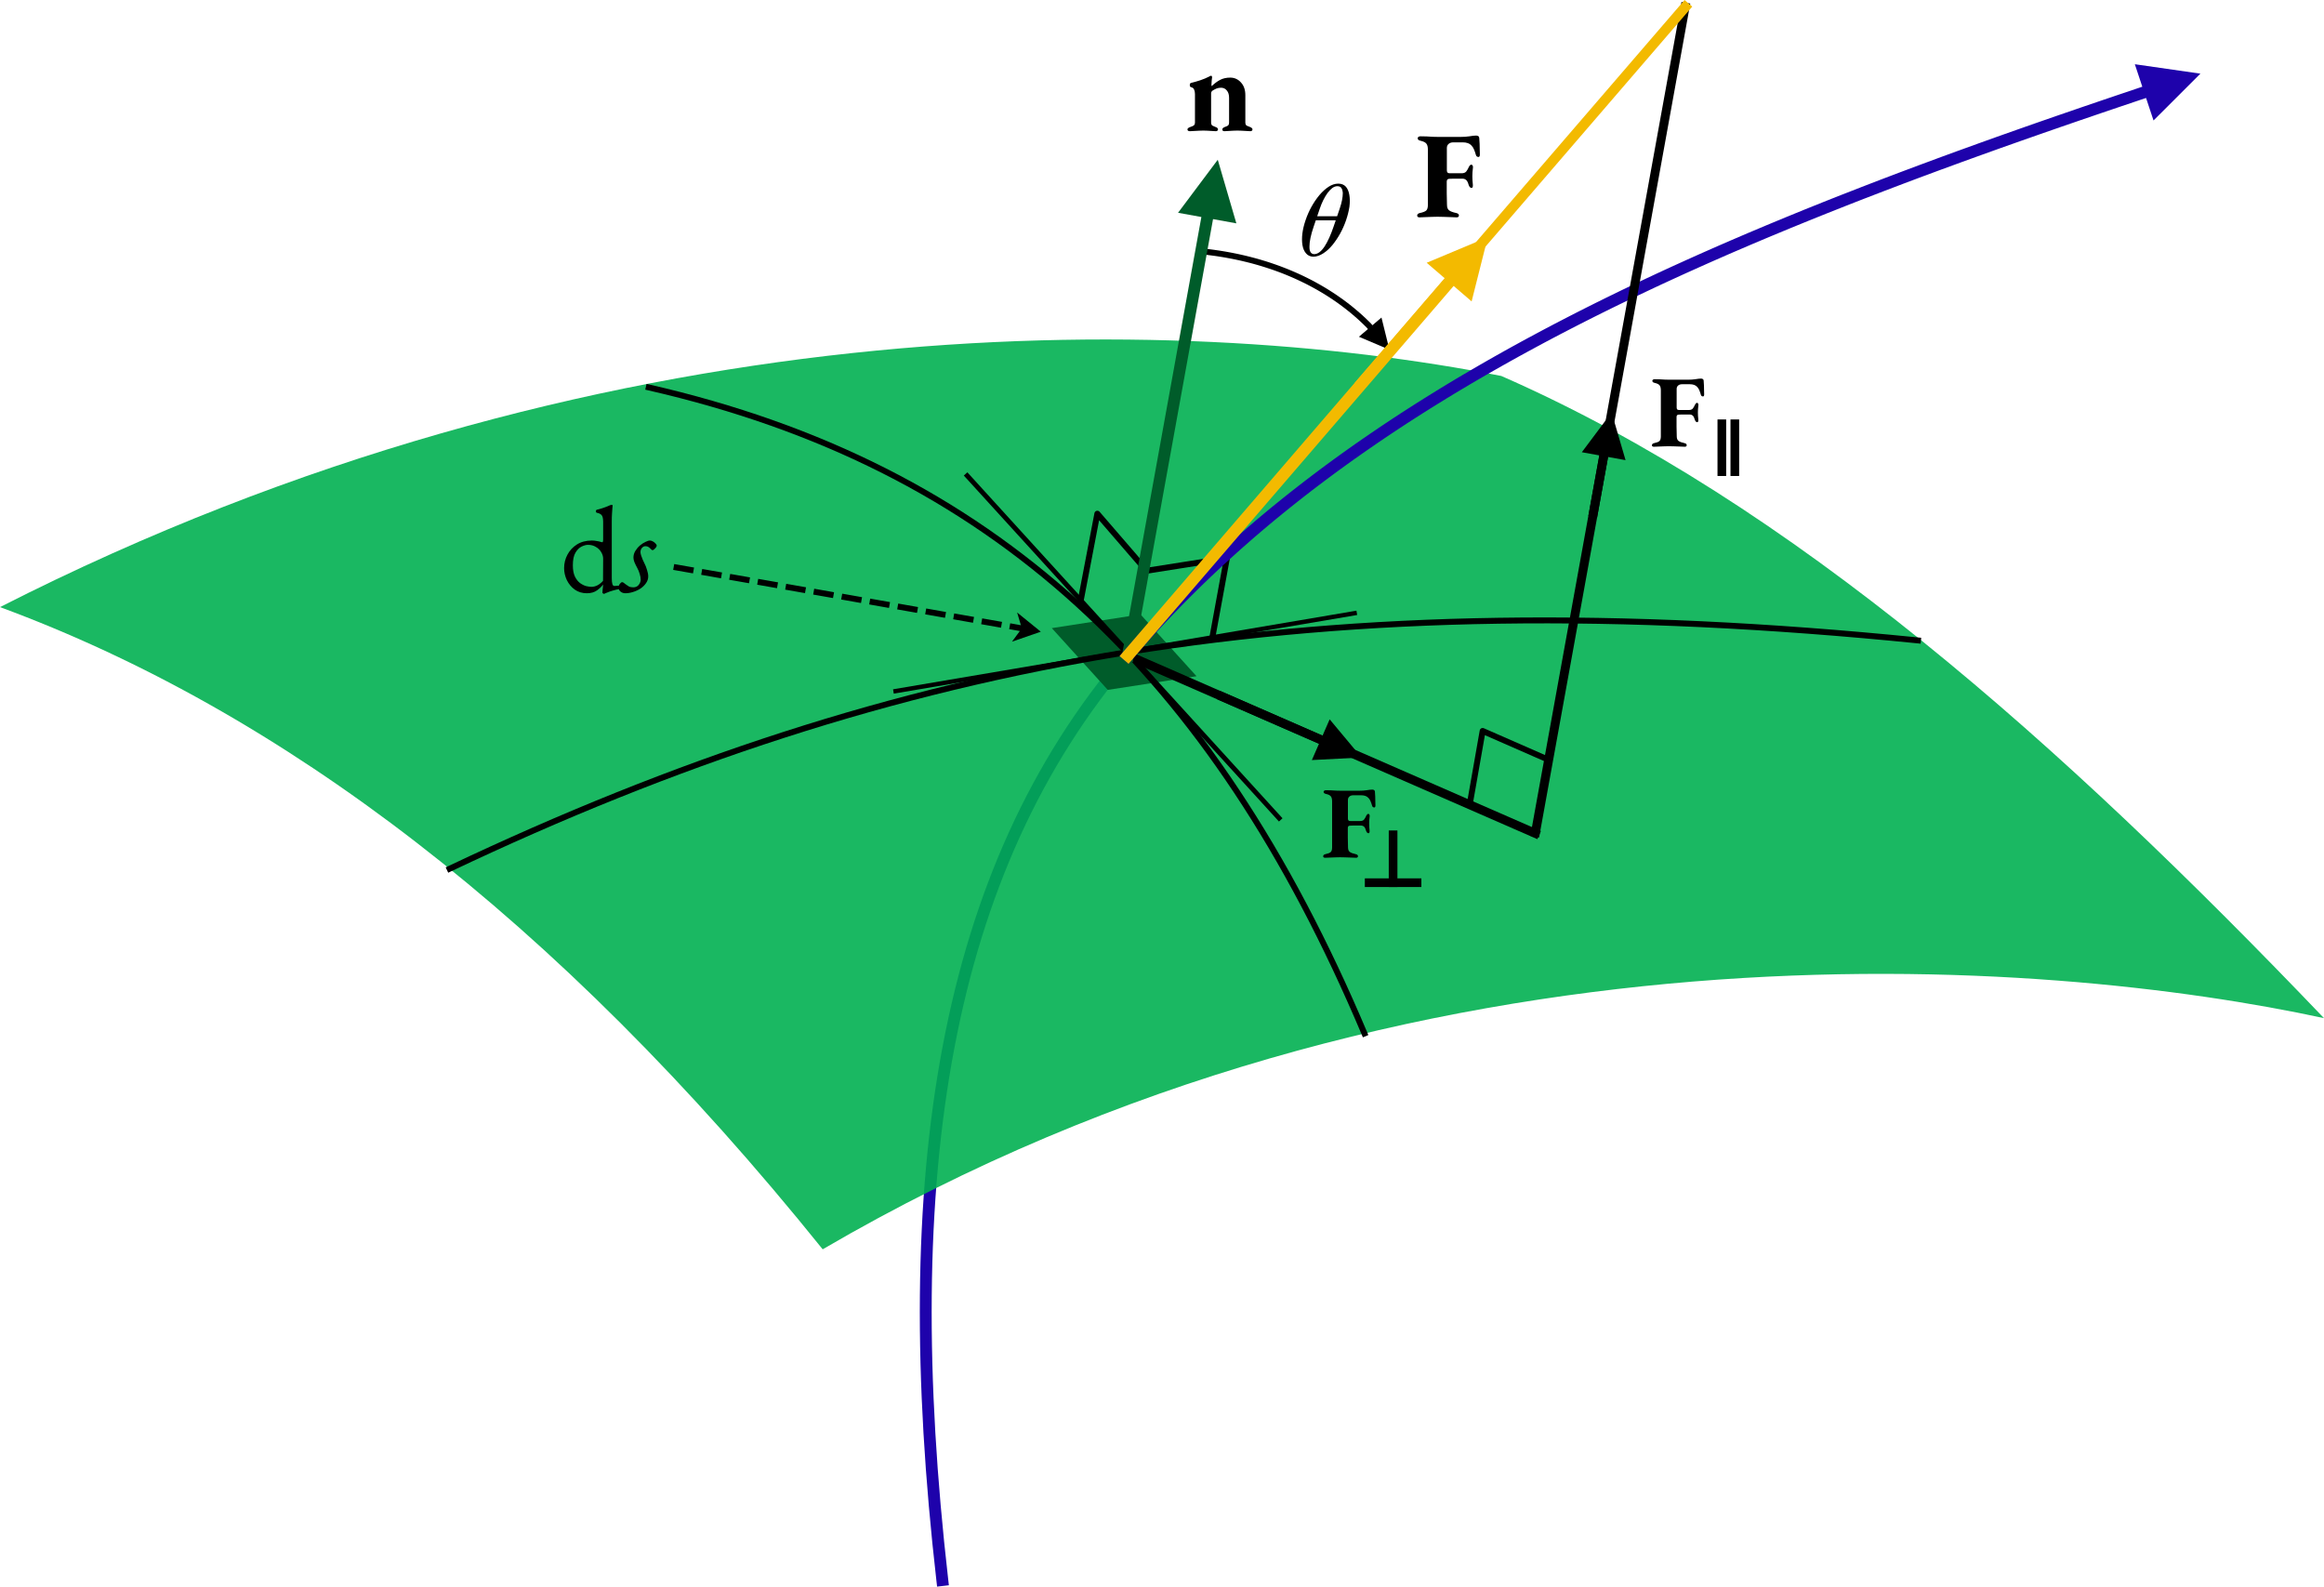
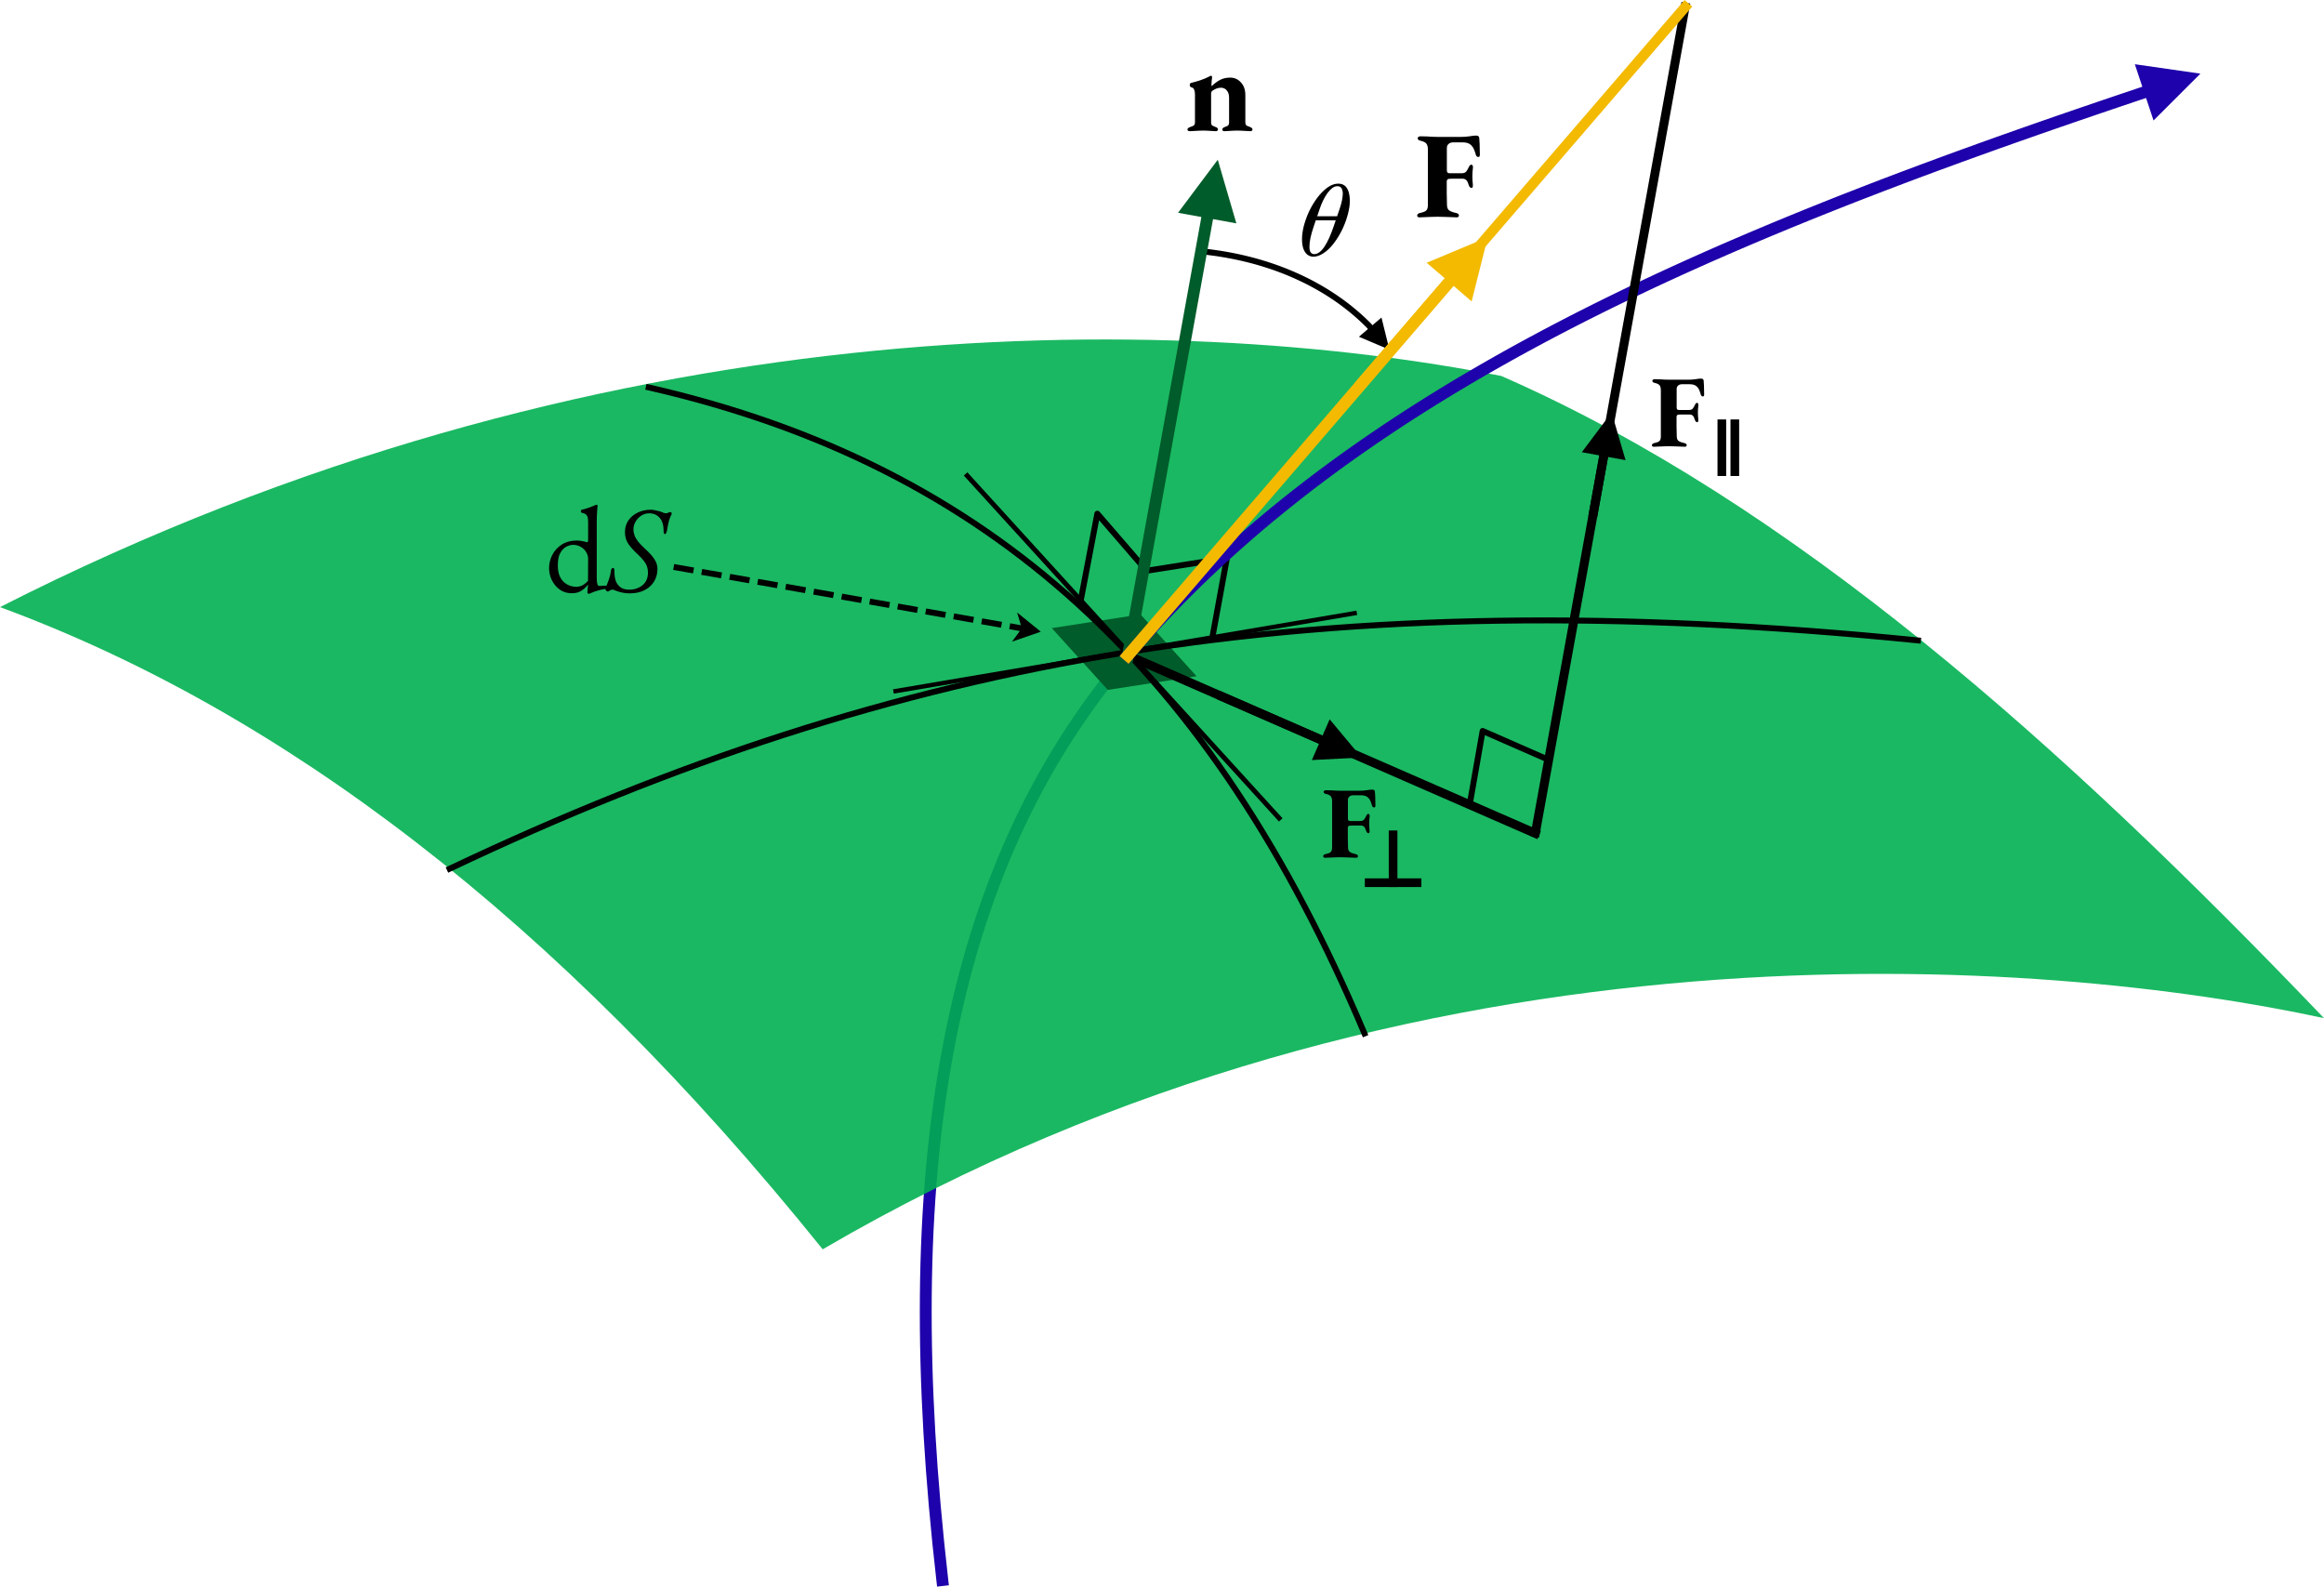
<svg xmlns="http://www.w3.org/2000/svg" version="1.1" width="226.428" height="154.567" id="svg1">
  <defs id="defs1" />
  <path id="dp_path069" fill="none" fill-rule="evenodd" stroke="#1e02ab" stroke-width="1.155" stroke-linejoin="round" stroke-linecap="square" d="M 91.809,153.928 C 87.303,114.556 91.896,84.908 109.895,63.856" />
  <path id="dp_path070" fill="#00b050" fill-rule="evenodd" fill-opacity="0.898" stroke="none" stroke-width="0.577" stroke-linejoin="round" stroke-linecap="square" d="m 0,59.144 c 58.292,-29.664 114.237,-28.817 146.274,-22.517 28.258,12.378 54.517,35.76 80.154,62.561 -26.649,-5.764 -88.469,-11.256 -146.273,22.519 C 54.113,89.347 27.349,69.231 0,59.144 Z" />
  <path id="dp_path071" fill="#005c2a" fill-rule="evenodd" stroke="none" stroke-width="0.461" stroke-linejoin="round" stroke-linecap="square" d="m 102.477,61.191 8.644,-1.335 5.454,6.019 -8.644,1.334 z" />
  <path id="dp_path072" fill="none" fill-rule="evenodd" stroke="#000000" stroke-width="0.577" stroke-linejoin="round" stroke-linecap="square" d="m 111.715,55.603 -4.801,-5.559 -1.599,8.352" />
  <path id="dp_path073" fill="none" fill-rule="evenodd" stroke="#000000" stroke-width="0.427" stroke-linejoin="round" stroke-linecap="square" d="m 131.984,59.737 -44.728,7.59" />
  <path id="dp_path074" fill="none" fill-rule="evenodd" stroke="#000000" stroke-width="0.577" stroke-linejoin="round" stroke-linecap="square" d="m 111.716,55.601 7.822,-1.228 -1.431,7.799" />
  <path id="dp_path075" fill="none" fill-rule="evenodd" stroke="#000000" stroke-width="0.469" stroke-linejoin="round" stroke-linecap="square" d="m 124.624,79.701 -30.389,-33.357" />
  <path id="dp_path076" fill="none" fill-rule="evenodd" stroke="#000000" stroke-width="0.867" stroke-linejoin="round" stroke-linecap="square" d="m 119.146,67.896 30.417,13.283" />
  <g id="dp_group077" transform="translate(16.5027,-105.4363)">
    <g id="dp_group078">
      <path id="dp_path079" fill="#000000" fill-rule="evenodd" d="m 112.353,177.1 -0.346,0.793 -0.694,1.588 4.835,-0.25 -3.101,-3.718 z" />
      <path id="dp_path080" fill="#000000" d="m 92.823,169.517 0.396,0.172 18.788,8.206 0.396,0.172 0.346,-0.795 -0.396,-0.172 -18.788,-8.205 -0.396,-0.172 z" />
    </g>
  </g>
  <path id="dp_path081" fill="none" fill-rule="evenodd" stroke="#000000" stroke-width="0.577" stroke-linejoin="round" stroke-linecap="square" d="m 143.252,78.041 1.202,-6.833 6.209,2.721" />
  <path style="font-weight:bold;font-size:12px;font-family:'EB Garamond';-inkscape-font-specification:'EB Garamond Bold'" d="m 115.934,12.781 q -0.084,0 -0.168,-0.036 -0.072,-0.048 -0.072,-0.132 0,-0.096 0.084,-0.144 0.084,-0.06 0.192,-0.096 0.18,-0.06 0.312,-0.132 0.144,-0.084 0.144,-0.324 V 9.169 q 0,-0.264 -0.084,-0.444 -0.072,-0.18 -0.288,-0.228 -0.048,-0.012 -0.096,-0.06 -0.036,-0.048 -0.036,-0.156 0,-0.168 0.12,-0.204 0.408,-0.096 0.888,-0.252 0.492,-0.168 0.84,-0.348 0.048,-0.024 0.108,-0.06 0.06,-0.036 0.108,-0.036 0.072,0 0.084,0.048 0.024,0.036 0.024,0.096 0,0.096 -0.036,0.312 -0.024,0.204 -0.024,0.372 0,0.048 0,0.108 0.012,0.06 0.024,0.072 0.408,-0.396 0.828,-0.612 0.42,-0.216 0.972,-0.216 0.624,0 1.044,0.468 0.432,0.456 0.432,1.248 v 2.64 q 0,0.24 0.132,0.324 0.144,0.072 0.324,0.132 0.096,0.036 0.168,0.096 0.072,0.048 0.072,0.144 0,0.084 -0.072,0.132 -0.06,0.036 -0.132,0.036 -0.24,0 -0.456,-0.024 -0.204,-0.012 -0.408,-0.024 -0.192,-0.012 -0.408,-0.012 -0.204,0 -0.408,0.012 -0.204,0.012 -0.408,0.024 -0.204,0.024 -0.444,0.024 -0.072,0 -0.144,-0.036 -0.06,-0.048 -0.06,-0.132 0,-0.096 0.072,-0.144 0.072,-0.06 0.168,-0.096 0.18,-0.06 0.3,-0.132 0.12,-0.084 0.12,-0.324 V 9.529 q 0,-0.456 -0.216,-0.708 -0.204,-0.264 -0.552,-0.276 -0.264,0 -0.468,0.084 -0.204,0.084 -0.42,0.228 -0.048,0.048 -0.072,0.108 -0.024,0.06 -0.024,0.12 v 2.832 q 0,0.24 0.132,0.324 0.132,0.072 0.3,0.132 0.24,0.072 0.24,0.24 0,0.072 -0.06,0.12 -0.06,0.048 -0.144,0.048 -0.24,0 -0.444,-0.024 -0.204,-0.012 -0.384,-0.024 -0.18,-0.012 -0.396,-0.012 -0.204,0 -0.42,0.012 -0.204,0.012 -0.432,0.024 -0.216,0.024 -0.456,0.024 z" id="dp_text009" aria-label="n " />
  <path id="dp_path083" fill="none" fill-rule="evenodd" stroke="#000000" stroke-width="0.577" stroke-linejoin="round" stroke-linecap="square" d="m 43.807,84.635 c 43.689,-20.73 84.657,-28.119 143.06,-22.246" />
  <path id="dp_path084" fill="none" fill-rule="evenodd" stroke="#000000" stroke-width="0.577" stroke-linejoin="round" stroke-linecap="square" d="M 132.94,100.681 C 118.054,65.453 96.664,45.4 63.211,37.743" />
  <g id="dp_group085" transform="translate(16.5027,-105.4363)">
    <g id="dp_group086">
      <path id="dp_path087" fill="#000000" fill-rule="evenodd" d="m 82.963,166.343 -0.101,0.568 -0.768,1.037 2.809,-0.971 -2.308,-1.873 z" />
      <path id="dp_path088" fill="#000000" d="m 49.085,160.955 0.284,0.049 1.364,0.24 0.284,0.049 0.101,-0.568 -0.284,-0.049 -1.364,-0.24 -0.284,-0.049 z m 2.728,0.48 0.284,0.049 1.364,0.24 0.284,0.049 0.101,-0.568 -0.284,-0.049 -1.364,-0.24 -0.284,-0.049 z m 2.728,0.481 0.284,0.049 1.364,0.24 0.284,0.05 0.101,-0.568 -0.284,-0.05 -1.364,-0.24 -0.284,-0.049 z m 2.728,0.481 0.284,0.05 1.364,0.24 0.284,0.049 0.101,-0.568 -0.284,-0.049 -1.364,-0.24 -0.284,-0.05 z m 2.728,0.482 0.284,0.049 1.364,0.24 0.284,0.049 0.101,-0.568 -0.284,-0.049 -1.364,-0.24 -0.284,-0.049 z m 2.728,0.48 0.284,0.049 1.364,0.241 0.284,0.05 0.101,-0.568 -0.284,-0.05 -1.364,-0.241 -0.284,-0.049 z m 2.728,0.481 0.284,0.049 1.364,0.242 0.284,0.049 0.101,-0.568 -0.284,-0.049 -1.364,-0.242 -0.284,-0.049 z m 2.728,0.481 0.284,0.05 1.364,0.241 0.284,0.049 0.101,-0.568 -0.284,-0.049 -1.364,-0.241 -0.284,-0.05 z m 2.728,0.482 0.284,0.049 1.364,0.241 0.284,0.05 0.101,-0.568 -0.284,-0.05 -1.364,-0.241 -0.284,-0.049 z m 2.728,0.481 0.284,0.049 1.364,0.242 0.284,0.049 0.101,-0.568 -0.284,-0.049 -1.364,-0.242 -0.284,-0.049 z m 2.728,0.481 0.284,0.05 1.364,0.241 0.284,0.049 0.101,-0.568 -0.284,-0.049 -1.364,-0.241 -0.284,-0.05 z m 2.728,0.482 0.284,0.049 1.364,0.241 0.284,0.05 0.101,-0.568 -0.284,-0.05 -1.364,-0.241 -0.284,-0.049 z m 2.729,0.481 0.284,0.049 0.755,0.134 0.284,0.049 0.101,-0.568 -0.284,-0.049 -0.755,-0.134 -0.284,-0.049 z" />
    </g>
  </g>
  <text id="dp_text011" xml:space="preserve" fill="#000000" font-family="Arial" font-size="12px" font-weight="400" font-style="italic" x="62.117" y="59.127"> </text>
  <path style="font-weight:bold;font-size:12px;font-family:'EB Garamond';-inkscape-font-specification:'EB Garamond Bold'" d="m 138.316,21.175 q -0.096,0 -0.168,-0.036 -0.072,-0.048 -0.072,-0.132 0,-0.192 0.252,-0.252 0.456,-0.096 0.624,-0.24 0.168,-0.156 0.168,-0.552 v -5.376 q 0,-0.408 -0.144,-0.588 -0.144,-0.192 -0.576,-0.288 -0.156,-0.036 -0.216,-0.096 -0.06,-0.072 -0.06,-0.156 0,-0.072 0.072,-0.12 0.072,-0.06 0.192,-0.06 0.288,0 0.6,0.012 0.312,0.012 0.612,0.036 0.3,0.012 0.576,0.012 0.468,0 1.02,0 0.564,0 1.08,0 0.492,0 0.888,-0.06 0.408,-0.072 0.66,-0.072 0.096,0 0.192,0.048 0.096,0.048 0.108,0.18 0.024,0.276 0.036,0.576 0.012,0.3 0.012,0.576 0.012,0.276 0.012,0.468 0,0.24 -0.144,0.24 -0.06,0 -0.144,-0.048 -0.072,-0.048 -0.096,-0.144 -0.084,-0.3 -0.18,-0.528 -0.096,-0.24 -0.252,-0.396 -0.156,-0.168 -0.372,-0.24 -0.204,-0.072 -0.492,-0.072 h -0.9 q -0.3,0 -0.468,0.156 -0.168,0.144 -0.168,0.396 0,0.216 0,0.504 0,0.288 0,0.516 0,0.264 0,0.576 0,0.312 0,0.576 0,0.156 0.072,0.228 0.072,0.06 0.204,0.06 0.3,0 0.6,0 0.3,0 0.564,0 0.312,0 0.456,-0.18 0.144,-0.192 0.252,-0.444 0.048,-0.096 0.108,-0.156 0.072,-0.06 0.132,-0.06 0.06,0 0.108,0.072 0.06,0.072 0.048,0.192 -0.024,0.252 -0.048,0.48 -0.012,0.216 -0.012,0.384 0,0.228 0.012,0.396 0.012,0.156 0.036,0.432 0.012,0.156 -0.024,0.24 -0.036,0.072 -0.096,0.072 -0.096,0 -0.18,-0.084 -0.072,-0.096 -0.108,-0.204 -0.096,-0.36 -0.24,-0.48 -0.144,-0.132 -0.36,-0.132 -0.132,0 -0.288,0 -0.144,0 -0.276,0 -0.168,0 -0.36,0 -0.18,0 -0.348,0.012 -0.132,0 -0.204,0.072 -0.06,0.072 -0.06,0.204 0,0.54 0,1.128 0.012,0.588 0.024,1.128 0,0.384 0.204,0.54 0.204,0.156 0.708,0.264 0.12,0.024 0.18,0.084 0.072,0.048 0.072,0.156 0,0.084 -0.06,0.132 -0.048,0.048 -0.156,0.048 -0.264,0 -0.612,-0.024 -0.348,-0.012 -0.684,-0.024 -0.336,-0.012 -0.576,-0.012 -0.24,0 -0.54,0.012 -0.3,0.012 -0.612,0.024 -0.312,0.024 -0.588,0.024 z" id="dp_text012" aria-label="F " />
  <g id="dp_group092" transform="translate(16.5027,-105.4363)">
    <g id="dp_group093">
      <path id="dp_path094" fill="#000000" fill-rule="evenodd" d="m 117.216,137.119 -0.44,0.374 -0.879,0.75 2.971,1.261 -0.773,-3.133 z" />
      <path id="dp_path095" fill="#000000" d="m 100.429,130.195 0.287,0.03 0.363,0.04 0.032,-0.286 -0.036,0.286 0.36,0.046 0.036,-0.287 -0.039,0.287 0.36,0.048 0.039,-0.287 -0.042,0.285 0.356,0.052 0.042,-0.285 -0.046,0.285 0.355,0.056 0.045,-0.285 -0.046,0.285 0.353,0.059 0.047,-0.285 -0.052,0.284 0.35,0.064 0.052,-0.284 -0.054,0.284 0.349,0.066 0.055,-0.284 -0.058,0.283 0.347,0.071 0.057,-0.283 -0.06,0.283 0.344,0.073 0.06,-0.283 -0.064,0.282 0.343,0.078 0.064,-0.281 -0.067,0.281 0.34,0.082 0.067,-0.282 -0.071,0.28 0.339,0.086 0.071,-0.28 -0.074,0.278 0.336,0.088 0.074,-0.278 -0.078,0.278 0.334,0.092 0.077,-0.278 -0.08,0.277 0.331,0.096 0.08,-0.277 -0.084,0.276 0.329,0.1 0.084,-0.276 -0.087,0.276 0.327,0.102 0.087,-0.276 -0.091,0.275 0.324,0.107 0.091,-0.275 -0.094,0.273 0.322,0.11 0.093,-0.274 -0.096,0.272 0.32,0.114 0.096,-0.272 -0.1,0.27 0.316,0.118 0.1,-0.271 -0.103,0.269 0.315,0.12 0.103,-0.269 -0.107,0.268 0.311,0.124 0.106,-0.268 -0.11,0.267 0.309,0.128 0.111,-0.267 -0.114,0.265 0.307,0.131 0.113,-0.265 -0.116,0.264 0.304,0.133 0.116,-0.264 -0.12,0.263 0.3,0.137 0.12,-0.263 -0.124,0.262 0.299,0.141 0.124,-0.261 -0.127,0.26 0.296,0.144 0.127,-0.26 -0.129,0.257 0.292,0.147 0.129,-0.258 -0.133,0.256 0.29,0.151 0.134,-0.256 -0.138,0.255 0.287,0.154 0.137,-0.254 -0.14,0.252 0.284,0.157 0.14,-0.252 -0.142,0.251 0.281,0.16 0.143,-0.251 -0.147,0.249 0.279,0.164 0.146,-0.249 -0.149,0.247 0.276,0.166 0.149,-0.246 -0.153,0.244 0.272,0.17 0.153,-0.244 -0.156,0.243 0.27,0.173 0.156,-0.242 -0.159,0.241 0.267,0.176 0.158,-0.241 -0.162,0.238 0.262,0.18 0.163,-0.238 -0.165,0.236 0.26,0.182 0.165,-0.236 -0.169,0.235 0.257,0.185 0.169,-0.234 -0.173,0.23 0.253,0.19 0.174,-0.231 -0.176,0.229 0.25,0.192 0.176,-0.229 -0.178,0.227 0.246,0.194 0.179,-0.226 -0.183,0.224 0.244,0.198 0.183,-0.224 -0.185,0.222 0.24,0.201 0.185,-0.221 -0.188,0.218 0.237,0.204 0.188,-0.218 -0.19,0.216 0.234,0.206 0.191,-0.216 -0.195,0.214 0.231,0.21 0.195,-0.213 -0.198,0.211 0.227,0.213 0.197,-0.211 -0.201,0.207 0.223,0.216 0.201,-0.207 -0.204,0.206 0.22,0.218 0.204,-0.205 -0.22,0.187 0.128,0.15 0.187,0.22 0.44,-0.373 -0.187,-0.22 -0.128,-0.151 -0.008,-0.009 -0.008,-0.009 -0.22,-0.219 h -0.001 l -0.002,-0.001 -0.222,-0.216 -0.002,-0.003 -0.002,-0.001 -0.227,-0.214 -0.001,-0.001 -0.002,-0.001 -0.23,-0.211 -0.002,-0.001 -0.002,-0.002 -0.235,-0.206 -0.001,-0.002 -0.002,-10e-4 -0.237,-0.204 -10e-4,-0.001 -0.002,-0.002 -0.24,-0.201 -0.001,-0.001 -0.001,-0.002 -0.244,-0.198 -0.003,-0.002 -10e-4,-0.001 -0.247,-0.195 -0.001,-0.001 -0.002,-0.001 -0.25,-0.192 -0.002,-0.002 h -10e-4 l -0.253,-0.189 -0.003,-0.003 -0.001,-0.001 -0.258,-0.185 h -0.001 l -0.003,-0.002 -0.26,-0.182 -0.001,-0.002 -0.001,-0.001 -0.263,-0.18 -0.001,-0.001 -0.003,-0.002 -0.267,-0.176 h -0.001 l -0.001,-0.001 -0.27,-0.173 -0.001,-0.002 h -10e-4 l -0.272,-0.17 -0.002,-0.002 -0.002,-0.001 -0.276,-0.167 -0.002,-0.001 -0.001,-0.001 -0.279,-0.164 h -0.002 l -0.002,-0.002 -0.281,-0.16 -0.001,-0.001 h -0.002 l -0.284,-0.157 -0.001,-0.002 -10e-4,-0.001 -0.287,-0.155 h -0.003 l -10e-4,-0.001 -0.291,-0.151 -0.002,-0.001 h -0.002 l -0.292,-0.147 -0.001,-0.001 -10e-4,-0.001 -0.296,-0.144 h -0.002 l -0.001,-0.002 -0.299,-0.141 h -0.002 l -0.002,-0.001 -0.3,-0.138 -0.001,-10e-4 h -0.003 l -0.304,-0.133 -0.001,-0.002 h -10e-4 l -0.307,-0.13 -0.001,-0.002 h -0.002 l -0.309,-0.128 -0.001,-0.001 h -0.003 l -0.311,-0.124 -0.001,-0.001 h -0.003 l -0.314,-0.12 -0.002,-0.002 h -0.001 l -0.316,-0.117 -0.001,-0.001 h -0.003 l -0.32,-0.114 -10e-4,-0.001 h -0.002 l -0.321,-0.109 h -10e-4 l -0.002,-0.002 -0.324,-0.106 h -0.002 l -0.002,-0.002 -0.326,-0.102 h -0.002 -0.001 l -0.329,-0.1 -0.002,-0.002 h -0.002 l -0.331,-0.096 h -10e-4 l -0.002,-0.001 -0.333,-0.092 h -0.003 -0.001 l -0.336,-0.088 -10e-4,-10e-4 h -0.002 l -0.338,-0.086 h -0.002 l -0.002,-0.001 -0.34,-0.081 h -0.002 -0.001 l -0.343,-0.079 h -0.001 l -0.003,-0.001 -0.344,-0.074 H 104 103.999 l -0.347,-0.07 h -0.001 l -0.002,-0.002 -0.349,-0.066 h -10e-4 -0.002 l -0.35,-0.064 h -0.003 l -0.003,-0.002 -0.353,-0.058 h -10e-4 l -0.355,-0.056 h -0.001 -0.003 l -0.356,-0.052 h -0.001 l -0.002,-0.002 -0.36,-0.048 h -0.001 -10e-4 l -0.36,-0.045 h -0.003 -0.001 l -0.363,-0.04 -0.287,-0.031 z" />
    </g>
  </g>
  <g id="dp_group096" transform="translate(16.5027,-105.4363)">
    <path style="font-weight:bold;font-size:10px;font-family:'EB Garamond';-inkscape-font-specification:'EB Garamond Bold'" d="M 0.38,0.03 Q 0.3,0.03 0.24,0 0.18,-0.04 0.18,-0.11 q 0,-0.16 0.21,-0.21 0.38,-0.08 0.52,-0.2 0.14,-0.13 0.14,-0.46 V -5.46 Q 1.05,-5.8 0.93,-5.95 0.81,-6.11 0.45,-6.19 0.32,-6.22 0.27,-6.27 0.22,-6.33 0.22,-6.4 q 0,-0.06 0.06,-0.1 0.06,-0.05 0.16,-0.05 0.24,0 0.5,0.01 0.26,0.01 0.51,0.03 0.25,0.01 0.48,0.01 0.39,0 0.85,0 0.47,0 0.9,0 0.41,0 0.74,-0.05 0.34,-0.06 0.55,-0.06 0.08,0 0.16,0.04 0.08,0.04 0.09,0.15 0.02,0.23 0.03,0.48 0.01,0.25 0.01,0.48 0.01,0.23 0.01,0.39 0,0.2 -0.12,0.2 -0.05,0 -0.12,-0.04 Q 4.97,-4.95 4.95,-5.03 4.88,-5.28 4.8,-5.47 4.72,-5.67 4.59,-5.8 4.46,-5.94 4.28,-6 4.11,-6.06 3.87,-6.06 H 3.12 q -0.25,0 -0.39,0.13 -0.14,0.12 -0.14,0.33 0,0.18 0,0.42 0,0.24 0,0.43 0,0.22 0,0.48 0,0.26 0,0.48 0,0.13 0.06,0.19 0.06,0.05 0.17,0.05 0.25,0 0.5,0 0.25,0 0.47,0 0.26,0 0.38,-0.15 0.12,-0.16 0.21,-0.37 0.04,-0.08 0.09,-0.13 0.06,-0.05 0.11,-0.05 0.05,0 0.09,0.06 0.05,0.06 0.04,0.16 -0.02,0.21 -0.04,0.4 -0.01,0.18 -0.01,0.32 0,0.19 0.01,0.33 0.01,0.13 0.03,0.36 0.01,0.13 -0.02,0.2 -0.03,0.06 -0.08,0.06 -0.08,0 -0.15,-0.07 Q 4.39,-2.51 4.36,-2.6 4.28,-2.9 4.16,-3 4.04,-3.11 3.86,-3.11 q -0.11,0 -0.24,0 -0.12,0 -0.23,0 -0.14,0 -0.3,0 -0.15,0 -0.29,0.01 -0.11,0 -0.17,0.06 -0.05,0.06 -0.05,0.17 0,0.45 0,0.94 0.01,0.49 0.02,0.94 0,0.32 0.17,0.45 0.17,0.13 0.59,0.22 0.1,0.02 0.15,0.07 0.06,0.04 0.06,0.13 0,0.07 -0.05,0.11 Q 3.48,0.03 3.39,0.03 3.17,0.03 2.88,0.01 2.59,0 2.31,-0.01 2.03,-0.02 1.83,-0.02 1.63,-0.02 1.38,-0.01 1.13,0 0.87,0.01 0.61,0.03 0.38,0.03 Z" id="dp_text013" transform="translate(144.264,148.928)" aria-label="F " />
    <path id="dp_path098" fill="none" fill-rule="evenodd" stroke="#000000" stroke-width="0.844" stroke-linecap="square" d="m 151.256,146.721 v 4.664" />
    <path id="dp_path099" fill="none" fill-rule="evenodd" stroke="#000000" stroke-width="0.844" stroke-linecap="square" d="m 152.521,146.721 v 4.664" />
  </g>
  <g id="dp_group100" transform="translate(16.5027,-105.4363)">
    <path style="font-weight:bold;font-size:10px;font-family:'EB Garamond';-inkscape-font-specification:'EB Garamond Bold'" d="M 0.38,0.03 Q 0.3,0.03 0.24,0 0.18,-0.04 0.18,-0.11 q 0,-0.16 0.21,-0.21 0.38,-0.08 0.52,-0.2 0.14,-0.13 0.14,-0.46 V -5.46 Q 1.05,-5.8 0.93,-5.95 0.81,-6.11 0.45,-6.19 0.32,-6.22 0.27,-6.27 0.22,-6.33 0.22,-6.4 q 0,-0.06 0.06,-0.1 0.06,-0.05 0.16,-0.05 0.24,0 0.5,0.01 0.26,0.01 0.51,0.03 0.25,0.01 0.48,0.01 0.39,0 0.85,0 0.47,0 0.9,0 0.41,0 0.74,-0.05 0.34,-0.06 0.55,-0.06 0.08,0 0.16,0.04 0.08,0.04 0.09,0.15 0.02,0.23 0.03,0.48 0.01,0.25 0.01,0.48 0.01,0.23 0.01,0.39 0,0.2 -0.12,0.2 -0.05,0 -0.12,-0.04 Q 4.97,-4.95 4.95,-5.03 4.88,-5.28 4.8,-5.47 4.72,-5.67 4.59,-5.8 4.46,-5.94 4.28,-6 4.11,-6.06 3.87,-6.06 H 3.12 q -0.25,0 -0.39,0.13 -0.14,0.12 -0.14,0.33 0,0.18 0,0.42 0,0.24 0,0.43 0,0.22 0,0.48 0,0.26 0,0.48 0,0.13 0.06,0.19 0.06,0.05 0.17,0.05 0.25,0 0.5,0 0.25,0 0.47,0 0.26,0 0.38,-0.15 0.12,-0.16 0.21,-0.37 0.04,-0.08 0.09,-0.13 0.06,-0.05 0.11,-0.05 0.05,0 0.09,0.06 0.05,0.06 0.04,0.16 -0.02,0.21 -0.04,0.4 -0.01,0.18 -0.01,0.32 0,0.19 0.01,0.33 0.01,0.13 0.03,0.36 0.01,0.13 -0.02,0.2 -0.03,0.06 -0.08,0.06 -0.08,0 -0.15,-0.07 Q 4.39,-2.51 4.36,-2.6 4.28,-2.9 4.16,-3 4.04,-3.11 3.86,-3.11 q -0.11,0 -0.24,0 -0.12,0 -0.23,0 -0.14,0 -0.3,0 -0.15,0 -0.29,0.01 -0.11,0 -0.17,0.06 -0.05,0.06 -0.05,0.17 0,0.45 0,0.94 0.01,0.49 0.02,0.94 0,0.32 0.17,0.45 0.17,0.13 0.59,0.22 0.1,0.02 0.15,0.07 0.06,0.04 0.06,0.13 0,0.07 -0.05,0.11 Q 3.48,0.03 3.39,0.03 3.17,0.03 2.88,0.01 2.59,0 2.31,-0.01 2.03,-0.02 1.83,-0.02 1.63,-0.02 1.38,-0.01 1.13,0 0.87,0.01 0.61,0.03 0.38,0.03 Z" id="dp_text014" transform="translate(112.235,188.97)" aria-label="F " />
    <path id="dp_path102" fill="none" fill-rule="evenodd" stroke="#000000" stroke-width="0.844" stroke-linecap="square" d="m 119.227,186.763 v 4.664" />
    <path id="dp_path103" fill="none" fill-rule="evenodd" stroke="#000000" stroke-width="0.844" stroke-linecap="square" d="m 116.896,191.428 h 4.664" />
  </g>
  <g id="dp_group104" transform="translate(16.5027,-105.4363)">
    <g id="dp_group105">
      <path id="dp_path106" fill="#005c2a" fill-rule="evenodd" d="m 100.548,126.577 1.136,0.206 2.272,0.412 -1.811,-6.196 -3.87,5.166 z" />
      <path id="dp_path107" fill="#005c2a" d="m 93.857,169.961 0.103,-0.568 7.724,-42.61 0.103,-0.568 -1.136,-0.206 -0.103,0.568 -7.724,42.611 -0.103,0.568 z" />
    </g>
  </g>
  <g id="dp_group108" transform="translate(16.5027,-105.4363)">
    <g id="dp_group109">
      <path id="dp_path110" fill="#1e02ab" fill-rule="evenodd" d="m 192.223,113.885 0.365,1.096 0.728,2.191 4.568,-4.561 -6.389,-0.918 z" />
      <path id="dp_path111" fill="#1e02ab" d="m 93.453,170.105 0.376,-0.437 0.559,-0.649 -0.437,-0.376 0.433,0.381 0.565,-0.644 -0.433,-0.381 0.431,0.384 0.569,-0.639 -0.431,-0.384 0.428,0.388 0.575,-0.635 -0.428,-0.388 0.425,0.391 0.58,-0.631 -0.425,-0.39 0.421,0.394 0.585,-0.625 -0.421,-0.395 0.419,0.398 0.589,-0.622 -0.419,-0.397 0.416,0.401 0.595,-0.616 -0.416,-0.401 0.412,0.404 0.6,-0.612 -0.412,-0.404 0.409,0.408 0.605,-0.608 -0.409,-0.408 0.407,0.411 0.61,-0.603 -0.407,-0.411 0.403,0.414 0.614,-0.599 -0.402,-0.413 0.4,0.417 0.62,-0.595 -0.4,-0.417 0.396,0.42 0.625,-0.591 -0.396,-0.42 0.393,0.423 0.63,-0.585 -0.394,-0.423 0.391,0.425 0.633,-0.581 -0.39,-0.425 0.386,0.429 0.64,-0.577 -0.386,-0.43 0.384,0.431 0.642,-0.573 -0.384,-0.431 0.382,0.435 0.649,-0.57 -0.381,-0.434 0.377,0.436 0.653,-0.566 -0.377,-0.436 0.375,0.439 0.657,-0.561 -0.375,-0.439 0.372,0.441 0.663,-0.557 -0.372,-0.441 0.369,0.444 0.667,-0.554 -0.369,-0.444 0.365,0.448 0.672,-0.548 -0.365,-0.448 0.362,0.45 0.676,-0.546 -0.362,-0.449 0.36,0.452 0.68,-0.541 -0.36,-0.452 0.356,0.454 0.685,-0.537 -0.356,-0.455 0.353,0.456 0.691,-0.534 -0.353,-0.456 0.35,0.458 0.694,-0.529 -0.351,-0.459 0.348,0.462 0.699,-0.527 -0.348,-0.461 0.344,0.464 0.704,-0.523 -0.344,-0.464 0.341,0.465 0.707,-0.518 -0.342,-0.466 0.339,0.468 0.712,-0.514 -0.339,-0.468 0.336,0.469 0.716,-0.512 -0.336,-0.469 0.334,0.472 0.72,-0.508 -0.334,-0.472 0.33,0.474 0.725,-0.504 -0.329,-0.474 0.328,0.476 0.728,-0.502 -0.328,-0.476 0.324,0.478 0.733,-0.498 -0.324,-0.477 0.321,0.48 0.738,-0.495 -0.322,-0.48 0.319,0.482 0.741,-0.491 -0.318,-0.481 0.316,0.482 0.745,-0.488 -0.316,-0.482 0.313,0.485 0.751,-0.484 -0.313,-0.485 0.31,0.486 0.754,-0.48 -0.311,-0.486 0.308,0.488 0.757,-0.479 -0.308,-0.488 0.304,0.491 0.763,-0.474 -0.304,-0.49 0.303,0.492 0.765,-0.472 -0.303,-0.492 0.3,0.493 0.77,-0.468 -0.3,-0.493 0.297,0.494 0.773,-0.465 -0.297,-0.495 0.295,0.498 0.778,-0.462 -0.294,-0.497 0.292,0.497 0.781,-0.458 -0.292,-0.498 0.289,0.5 0.786,-0.456 -0.29,-0.5 0.288,0.502 0.79,-0.454 -0.288,-0.501 0.285,0.503 0.792,-0.45 -0.285,-0.502 0.282,0.504 0.798,-0.448 -0.283,-0.504 0.28,0.505 0.8,-0.444 -0.28,-0.505 0.277,0.506 0.806,-0.441 -0.278,-0.507 0.276,0.508 0.808,-0.438 -0.276,-0.508 0.274,0.508 0.81,-0.436 -0.273,-0.508 0.271,0.509 0.816,-0.433 -0.271,-0.51 0.269,0.511 0.819,-0.431 -0.269,-0.51 0.265,0.512 0.823,-0.427 -0.266,-0.512 0.264,0.513 0.826,-0.425 -0.264,-0.513 0.262,0.514 0.83,-0.422 -0.263,-0.515 0.26,0.516 0.833,-0.42 -0.26,-0.516 0.259,0.516 0.837,-0.419 -0.258,-0.516 0.256,0.518 0.84,-0.415 -0.256,-0.517 0.253,0.518 0.843,-0.412 -0.254,-0.518 0.252,0.52 0.847,-0.411 -0.252,-0.52 0.249,0.52 0.851,-0.408 -0.249,-0.52 0.248,0.521 0.853,-0.405 -0.248,-0.521 0.247,0.522 0.857,-0.404 -0.247,-0.522 0.244,0.522 0.86,-0.401 -0.244,-0.523 0.243,0.524 0.863,-0.398 -0.243,-0.524 0.24,0.525 0.867,-0.396 -0.24,-0.525 0.238,0.525 0.871,-0.395 -0.239,-0.525 0.238,0.527 0.872,-0.392 -0.238,-0.527 0.235,0.528 0.877,-0.391 -0.234,-0.528 0.233,0.528 0.879,-0.388 -0.234,-0.528 0.232,0.53 0.883,-0.387 -0.232,-0.529 0.229,0.529 0.886,-0.384 -0.23,-0.529 0.228,0.53 1.78,-0.762 -0.228,-0.531 0.224,0.532 1.792,-0.755 -0.224,-0.532 0.222,0.534 1.804,-0.748 -0.222,-0.534 0.219,0.535 1.816,-0.741 -0.219,-0.535 0.216,0.536 1.827,-0.735 -0.216,-0.536 0.213,0.538 1.838,-0.728 -0.214,-0.538 0.21,0.538 1.849,-0.722 -0.209,-0.537 0.208,0.539 1.858,-0.716 -0.208,-0.539 0.206,0.54 1.87,-0.711 -0.205,-0.54 0.203,0.54 1.88,-0.705 -0.203,-0.54 0.2,0.541 1.889,-0.7 -0.2,-0.541 0.199,0.543 1.9,-0.696 -0.199,-0.543 0.196,0.543 1.911,-0.691 -0.196,-0.543 0.195,0.544 1.918,-0.688 -0.194,-0.544 0.193,0.544 1.928,-0.682 -0.193,-0.544 0.19,0.545 1.938,-0.68 -0.191,-0.545 0.189,0.545 1.946,-0.676 -0.19,-0.545 0.188,0.545 1.955,-0.673 -0.188,-0.546 0.187,0.547 1.962,-0.671 -0.186,-0.546 0.185,0.546 1.971,-0.668 -0.186,-0.546 0.184,0.546 1.979,-0.666 -0.184,-0.547 0.183,0.548 0.501,-0.167 0.547,-0.181 -0.366,-1.096 -0.546,0.181 -0.502,0.167 -0.001,10e-4 -1.979,0.667 h -0.001 l -1.971,0.668 h -0.001 l -1.963,0.671 h -0.001 v 0.001 l -1.955,0.673 h -10e-4 l -1.945,0.676 h -0.002 l -1.937,0.68 -0.001,0.002 h -0.002 l -1.928,0.682 h -10e-4 l -1.919,0.688 -0.001,0.002 -1.911,0.69 h -0.001 -10e-4 l -1.9,0.696 -0.002,0.002 -1.889,0.7 h -10e-4 l -0.002,0.001 -1.88,0.705 h -0.001 -0.001 l -1.871,0.711 -10e-4,10e-4 h -0.002 l -1.858,0.716 h -0.002 v 0.002 l -1.849,0.721 h -0.001 -0.003 l -1.837,0.728 -0.002,0.001 h -0.001 l -1.827,0.735 -0.001,0.001 h -0.001 l -1.816,0.742 -0.002,0.001 h -0.001 l -1.804,0.748 h -0.001 l -0.002,10e-4 -1.792,0.755 h -10e-4 l -0.003,0.001 -1.78,0.763 -0.001,0.001 -0.885,0.384 h -0.002 -0.001 l -0.883,0.387 v 0.001 h -0.001 l -0.879,0.388 h -0.001 l -0.877,0.391 -0.002,0.001 h -10e-4 l -0.872,0.392 -0.001,0.002 -0.871,0.394 h -0.001 l -0.867,0.396 h -10e-4 l -0.002,0.002 -0.862,0.398 -0.002,0.002 -0.86,0.401 h -0.001 -0.001 l -0.858,0.404 v 0.001 h -0.001 l -0.853,0.406 h -0.002 v 10e-4 l -0.85,0.408 h -0.002 -0.001 l -0.847,0.411 -10e-4,0.001 -0.843,0.412 h -0.001 l -10e-4,0.001 -0.84,0.415 h -0.002 l -0.001,0.001 -0.837,0.419 h -0.002 l -0.833,0.42 -0.001,0.001 h -0.002 l -0.829,0.423 -0.001,0.001 -0.826,0.426 h -0.001 v 0.001 l -0.823,0.427 h -0.002 l -0.002,0.001 -0.818,0.431 -0.002,0.001 -0.816,0.433 h -0.001 l -0.001,0.002 -0.811,0.436 h -10e-4 -0.002 l -0.808,0.438 v 0.002 h -0.001 l -0.805,0.441 -0.002,0.001 h -10e-4 l -0.8,0.444 -0.001,0.002 h -0.002 l -0.797,0.448 -0.001,0.001 h -0.002 l -0.792,0.449 -0.001,0.002 h -0.001 l -0.79,0.453 -0.001,0.001 -0.785,0.456 -0.002,0.002 -0.001,0.001 -0.781,0.459 h -0.002 -0.001 l -0.779,0.461 -0.001,0.001 -10e-4,0.002 -0.774,0.465 h -0.001 l -10e-4,10e-4 -0.77,0.468 -10e-4,0.002 h -0.001 l -0.766,0.472 -10e-4,0.001 -0.763,0.473 -0.002,0.002 -0.002,0.001 -0.757,0.479 h -0.001 l -0.002,10e-4 -0.753,0.48 h -0.001 l -0.002,0.001 -0.75,0.484 -0.002,0.002 -10e-4,0.001 -0.745,0.488 h -0.002 l -0.001,0.001 -0.741,0.491 -0.002,0.001 h -0.001 l -0.737,0.495 -0.002,0.001 -10e-4,0.002 -0.733,0.497 h -0.002 l -0.002,0.001 -0.728,0.502 v 0.001 h -0.002 l -0.725,0.504 -10e-4,0.001 -0.003,0.002 -0.72,0.508 -10e-4,10e-4 -0.002,0.001 -0.716,0.512 H 114.1 l -10e-4,0.002 -0.712,0.514 -0.002,0.002 -0.001,0.001 -0.707,0.519 -0.001,0.001 h -0.001 l -0.704,0.523 -0.002,0.001 -0.002,10e-4 -0.699,0.527 -0.001,0.001 -0.002,0.002 -0.693,0.529 -0.001,10e-4 -0.002,0.002 -0.69,0.534 h -0.002 l -10e-4,0.002 -0.685,0.537 -0.002,0.001 -0.002,0.002 -0.68,0.541 -0.002,0.001 -10e-4,0.002 -0.676,0.545 -0.001,0.001 h -0.002 l -0.672,0.548 -0.001,0.003 -0.003,10e-4 -0.666,0.554 -0.002,0.001 -10e-4,0.001 -0.663,0.558 -10e-4,0.001 -0.001,0.001 -0.658,0.562 -10e-4,10e-4 -0.001,0.001 -0.654,0.566 H 104.5 l -0.003,0.001 -0.649,0.569 -0.001,0.003 -0.002,0.001 -0.642,0.574 -0.002,0.001 H 103.2 l -0.64,0.577 -0.001,0.003 -0.003,10e-4 -0.633,0.582 -0.002,0.001 -0.001,10e-4 -0.629,0.586 -0.002,0.001 -0.001,0.001 -0.625,0.591 -0.003,0.001 -10e-4,0.002 -0.62,0.594 -0.002,0.003 -0.001,0.001 -0.615,0.599 -0.001,0.001 -0.003,0.002 -0.609,0.602 -0.001,0.002 -0.001,0.001 -0.605,0.608 -0.001,0.003 -0.001,0.001 -0.6,0.612 -0.001,0.001 -0.003,0.002 -0.595,0.616 -0.001,0.002 -0.001,0.002 -0.589,0.621 -0.001,0.001 -0.001,0.002 -0.585,0.625 -0.001,0.001 -0.003,0.003 -0.58,0.631 -0.001,0.001 -0.001,10e-4 -0.575,0.635 -0.001,0.003 -0.001,0.001 -0.569,0.639 -0.001,0.001 -0.001,10e-4 -0.565,0.644 -0.003,0.003 -0.001,0.003 -0.559,0.649 -0.376,0.437 z" />
    </g>
  </g>
  <path id="dp_path112" fill="none" fill-rule="evenodd" stroke="#000000" stroke-width="0.867" stroke-linejoin="round" stroke-linecap="square" d="m 155.256,49.917 8.922,-49.22" />
  <g id="dp_group113" transform="translate(16.5027,-105.4363)">
    <g id="dp_group114">
      <path id="dp_path115" fill="#000000" fill-rule="evenodd" d="m 139.319,149.8 0.852,0.155 1.705,0.308 -1.359,-4.647 -2.902,3.875 z" />
      <path id="dp_path116" fill="#000000" d="m 133.453,187.025 0.076,-0.425 6.643,-36.645 0.076,-0.426 -0.853,-0.154 -0.076,0.425 -6.643,36.645 -0.076,0.426 z" />
    </g>
  </g>
  <path id="dp_path117" fill="#000000" fill-rule="evenodd" d="m 127.966,25.008 c 0.317,-0.008 0.637,-0.115 0.956,-0.324 0.312,-0.199 0.608,-0.467 0.889,-0.804 0.573,-0.704 1.02,-1.512 1.336,-2.425 0.153,-0.451 0.263,-0.888 0.328,-1.311 0.055,-0.423 0.052,-0.803 -0.007,-1.143 -0.052,-0.338 -0.165,-0.609 -0.338,-0.812 -0.182,-0.2 -0.43,-0.3 -0.746,-0.3 -0.308,0 -0.617,0.1 -0.929,0.3 -0.312,0.203 -0.612,0.474 -0.9,0.812 -0.591,0.715 -1.043,1.532 -1.355,2.454 -0.31,0.913 -0.412,1.721 -0.302,2.425 0.058,0.337 0.176,0.605 0.35,0.804 0.174,0.209 0.411,0.316 0.718,0.324 z m 2.176,-3.544 -0.214,0.624 c -0.272,0.804 -0.564,1.445 -0.873,1.92 -0.327,0.493 -0.66,0.743 -1.004,0.751 -0.327,-0.008 -0.484,-0.258 -0.469,-0.751 -0.003,-0.475 0.132,-1.116 0.405,-1.92 l 0.212,-0.624 z m -1.808,-0.396 0.256,-0.752 c 0.196,-0.577 0.442,-1.077 0.741,-1.501 0.152,-0.207 0.312,-0.372 0.475,-0.498 0.162,-0.118 0.326,-0.178 0.494,-0.178 0.18,0 0.312,0.06 0.394,0.178 0.078,0.126 0.122,0.291 0.136,0.498 -0.003,0.424 -0.103,0.924 -0.299,1.501 l -0.256,0.752 z" />
  <g id="dp_group118" transform="translate(16.5027,-105.4363)">
    <g id="dp_group119">
      <path id="dp_path120" fill="#f3ba00" fill-rule="evenodd" d="m 124.252,132.54 0.875,0.753 1.75,1.507 1.578,-6.26 -5.955,2.495 z" />
      <path id="dp_path121" fill="#f3ba00" d="m 93.453,170.104 0.376,-0.437 31.298,-36.374 0.376,-0.437 -0.875,-0.752 -0.376,0.437 -31.297,36.374 -0.376,0.437 z" />
    </g>
  </g>
  <path id="dp_path122" fill="none" fill-rule="evenodd" stroke="#f3ba00" stroke-width="0.988" stroke-linejoin="round" stroke-linecap="square" d="M 132.694,37.24 164.179,0.697" />
-   <g id="text1" style="font-weight:bold;font-size:12px;line-height:0.75;font-family:'EB Garamond';-inkscape-font-specification:'EB Garamond Bold';text-align:center;text-anchor:middle;stroke-width:1.333" aria-label="ds">
-     <path style="font-weight:normal;-inkscape-font-specification:'EB Garamond'" d="m 58.825,57.854 q -0.024,0 -0.084,-0.048 -0.048,-0.048 -0.048,-0.072 0,-0.12 0.024,-0.336 0.036,-0.228 0.036,-0.384 v -0.072 q -0.18,0.276 -0.576,0.564 -0.396,0.288 -0.996,0.288 -0.684,0 -1.188,-0.36 -0.492,-0.36 -0.768,-0.924 -0.264,-0.564 -0.264,-1.164 0,-0.696 0.324,-1.308 0.324,-0.612 0.924,-0.996 0.612,-0.384 1.452,-0.384 0.24,0 0.48,0.048 0.252,0.036 0.384,0.084 0.108,0.036 0.156,0.036 0.084,0 0.084,-0.288 v -1.704 q 0,-0.492 -0.156,-0.66 -0.156,-0.168 -0.444,-0.216 -0.108,-0.024 -0.108,-0.156 0,-0.108 0.096,-0.144 0.528,-0.132 0.828,-0.252 0.3,-0.12 0.468,-0.192 0.048,-0.024 0.084,-0.024 0.048,-0.012 0.072,-0.012 0.072,0 0.084,0.072 0,0.072 -0.024,0.252 -0.012,0.168 -0.036,0.504 -0.024,0.336 -0.024,0.876 v 5.424 q 0,0.408 0.06,0.6 0.06,0.18 0.192,0.18 0.06,0 0.204,-0.012 0.156,-0.012 0.312,-0.024 0.216,-0.012 0.216,0.108 0,0.084 -0.06,0.156 -0.048,0.06 -0.108,0.06 -0.336,0.048 -0.66,0.144 -0.324,0.084 -0.744,0.264 -0.096,0.048 -0.132,0.06 -0.024,0.012 -0.06,0.012 z m -1.212,-0.684 q 0.312,0 0.612,-0.156 0.3,-0.168 0.528,-0.432 l 0.012,-2.16 q 0,-0.324 -0.192,-0.636 -0.18,-0.312 -0.516,-0.504 -0.324,-0.204 -0.768,-0.204 -0.276,0 -0.624,0.168 -0.348,0.168 -0.6,0.6 -0.252,0.42 -0.252,1.224 0,0.684 0.204,1.104 0.204,0.408 0.492,0.624 0.3,0.216 0.6,0.3 0.312,0.072 0.504,0.072 z" id="path3" />
-     <path style="font-style:italic;font-weight:normal;-inkscape-font-specification:'EB Garamond Italic'" d="m 60.925,57.794 q -0.264,0 -0.456,-0.156 -0.192,-0.144 -0.192,-0.372 0,-0.276 0.132,-0.408 0.12,-0.144 0.204,-0.144 0.084,0 0.168,0.072 0.096,0.06 0.204,0.156 0.132,0.096 0.288,0.192 0.168,0.084 0.432,0.084 0.324,0 0.516,-0.228 0.192,-0.24 0.204,-0.504 0,-0.264 -0.096,-0.564 -0.084,-0.312 -0.252,-0.612 -0.156,-0.288 -0.264,-0.54 -0.096,-0.264 -0.096,-0.444 0,-0.348 0.18,-0.648 0.192,-0.312 0.456,-0.54 0.276,-0.228 0.54,-0.348 0.264,-0.132 0.42,-0.132 0.156,0 0.312,0.096 0.156,0.084 0.252,0.204 0.108,0.108 0.108,0.192 0,0.072 -0.072,0.18 -0.072,0.096 -0.168,0.18 -0.096,0.084 -0.168,0.084 -0.06,0 -0.12,-0.06 -0.06,-0.06 -0.132,-0.132 -0.072,-0.072 -0.18,-0.132 -0.096,-0.06 -0.264,-0.06 -0.192,0 -0.336,0.168 -0.144,0.156 -0.144,0.42 0,0.096 0.06,0.3 0.072,0.204 0.156,0.42 0.096,0.216 0.18,0.384 0.132,0.24 0.24,0.612 0.12,0.36 0.12,0.636 0,0.36 -0.216,0.66 -0.204,0.3 -0.54,0.528 -0.336,0.216 -0.732,0.336 -0.384,0.12 -0.744,0.12 z" id="path4" />
+   <g id="text2" style="font-style:italic;font-weight:bold;font-size:12px;line-height:1;font-family:'EB Garamond';-inkscape-font-specification:'EB Garamond Bold Italic';text-align:center;text-anchor:middle;stroke-width:1.333" aria-label="dS">
+     <path style="font-style:normal;font-weight:normal;-inkscape-font-specification:'EB Garamond'" d="m 57.361,57.854 q -0.024,0 -0.084,-0.048 -0.048,-0.048 -0.048,-0.072 0,-0.12 0.024,-0.336 0.036,-0.228 0.036,-0.384 v -0.072 q -0.18,0.276 -0.576,0.564 -0.396,0.288 -0.996,0.288 -0.684,0 -1.188,-0.36 -0.492,-0.36 -0.768,-0.924 -0.264,-0.564 -0.264,-1.164 0,-0.696 0.324,-1.308 0.324,-0.612 0.924,-0.996 0.612,-0.384 1.452,-0.384 0.24,0 0.48,0.048 0.252,0.036 0.384,0.084 0.108,0.036 0.156,0.036 0.084,0 0.084,-0.288 v -1.704 q 0,-0.492 -0.156,-0.66 -0.156,-0.168 -0.444,-0.216 -0.108,-0.024 -0.108,-0.156 0,-0.108 0.096,-0.144 0.528,-0.132 0.828,-0.252 0.3,-0.12 0.468,-0.192 0.048,-0.024 0.084,-0.024 0.048,-0.012 0.072,-0.012 0.072,0 0.084,0.072 0,0.072 -0.024,0.252 -0.012,0.168 -0.036,0.504 -0.024,0.336 -0.024,0.876 v 5.424 q 0,0.408 0.06,0.6 0.06,0.18 0.192,0.18 0.06,0 0.204,-0.012 0.156,-0.012 0.312,-0.024 0.216,-0.012 0.216,0.108 0,0.084 -0.06,0.156 -0.048,0.06 -0.108,0.06 -0.336,0.048 -0.66,0.144 -0.324,0.084 -0.744,0.264 -0.096,0.048 -0.132,0.06 -0.024,0.012 -0.06,0.012 z m -1.212,-0.684 q 0.312,0 0.612,-0.156 0.3,-0.168 0.528,-0.432 l 0.012,-2.16 q 0,-0.324 -0.192,-0.636 -0.18,-0.312 -0.516,-0.504 -0.324,-0.204 -0.768,-0.204 -0.276,0 -0.624,0.168 -0.348,0.168 -0.6,0.6 -0.252,0.42 -0.252,1.224 0,0.684 0.204,1.104 0.204,0.408 0.492,0.624 0.3,0.216 0.6,0.3 0.312,0.072 0.504,0.072 z" id="path4" />
+     <path style="font-weight:normal;-inkscape-font-specification:'EB Garamond Italic'" d="m 61.333,57.806 q -0.3,0 -0.612,-0.06 -0.312,-0.048 -0.624,-0.168 -0.156,-0.06 -0.264,-0.096 -0.096,-0.048 -0.132,-0.048 -0.06,0 -0.132,0.024 -0.06,0.024 -0.12,0.048 -0.072,0.048 -0.132,0.084 -0.06,0.036 -0.108,0.036 -0.048,0 -0.132,-0.072 -0.096,-0.084 -0.096,-0.156 0,-0.072 0.108,-0.324 0.108,-0.252 0.24,-0.636 0.144,-0.396 0.204,-0.864 0.036,-0.24 0.192,-0.24 0.096,0 0.12,0.12 0.024,0.108 0.024,0.348 0,0.456 0.144,0.84 0.156,0.372 0.468,0.588 0.324,0.216 0.816,0.216 0.768,0 1.296,-0.432 0.54,-0.444 0.54,-1.248 0,-0.312 -0.096,-0.576 -0.084,-0.264 -0.3,-0.54 -0.216,-0.288 -0.6,-0.648 -0.516,-0.468 -0.888,-0.972 -0.36,-0.504 -0.36,-1.188 0,-0.636 0.324,-1.128 0.336,-0.492 0.9,-0.768 0.576,-0.288 1.284,-0.288 0.192,0 0.408,0.048 0.216,0.036 0.42,0.096 0.24,0.072 0.396,0.144 0.168,0.06 0.252,0.06 0.132,0 0.228,-0.06 0.048,-0.024 0.096,-0.036 0.048,-0.024 0.108,-0.024 0.096,0 0.12,0.072 0.024,0.072 0.024,0.12 0,0.012 -0.084,0.156 -0.072,0.132 -0.18,0.468 -0.096,0.324 -0.192,0.948 -0.024,0.18 -0.096,0.288 -0.06,0.096 -0.096,0.096 -0.084,0 -0.12,-0.084 -0.024,-0.096 -0.024,-0.228 0,-0.84 -0.384,-1.272 -0.384,-0.444 -1.02,-0.444 -0.42,0 -0.78,0.228 -0.348,0.228 -0.552,0.588 -0.204,0.348 -0.204,0.732 0,0.312 0.108,0.612 0.108,0.288 0.348,0.6 0.252,0.3 0.66,0.684 0.612,0.552 0.912,1.008 0.312,0.456 0.312,0.96 0,0.66 -0.312,1.2 -0.312,0.54 -0.924,0.864 -0.6,0.324 -1.488,0.324 z" id="path5" />
  </g>
</svg>
